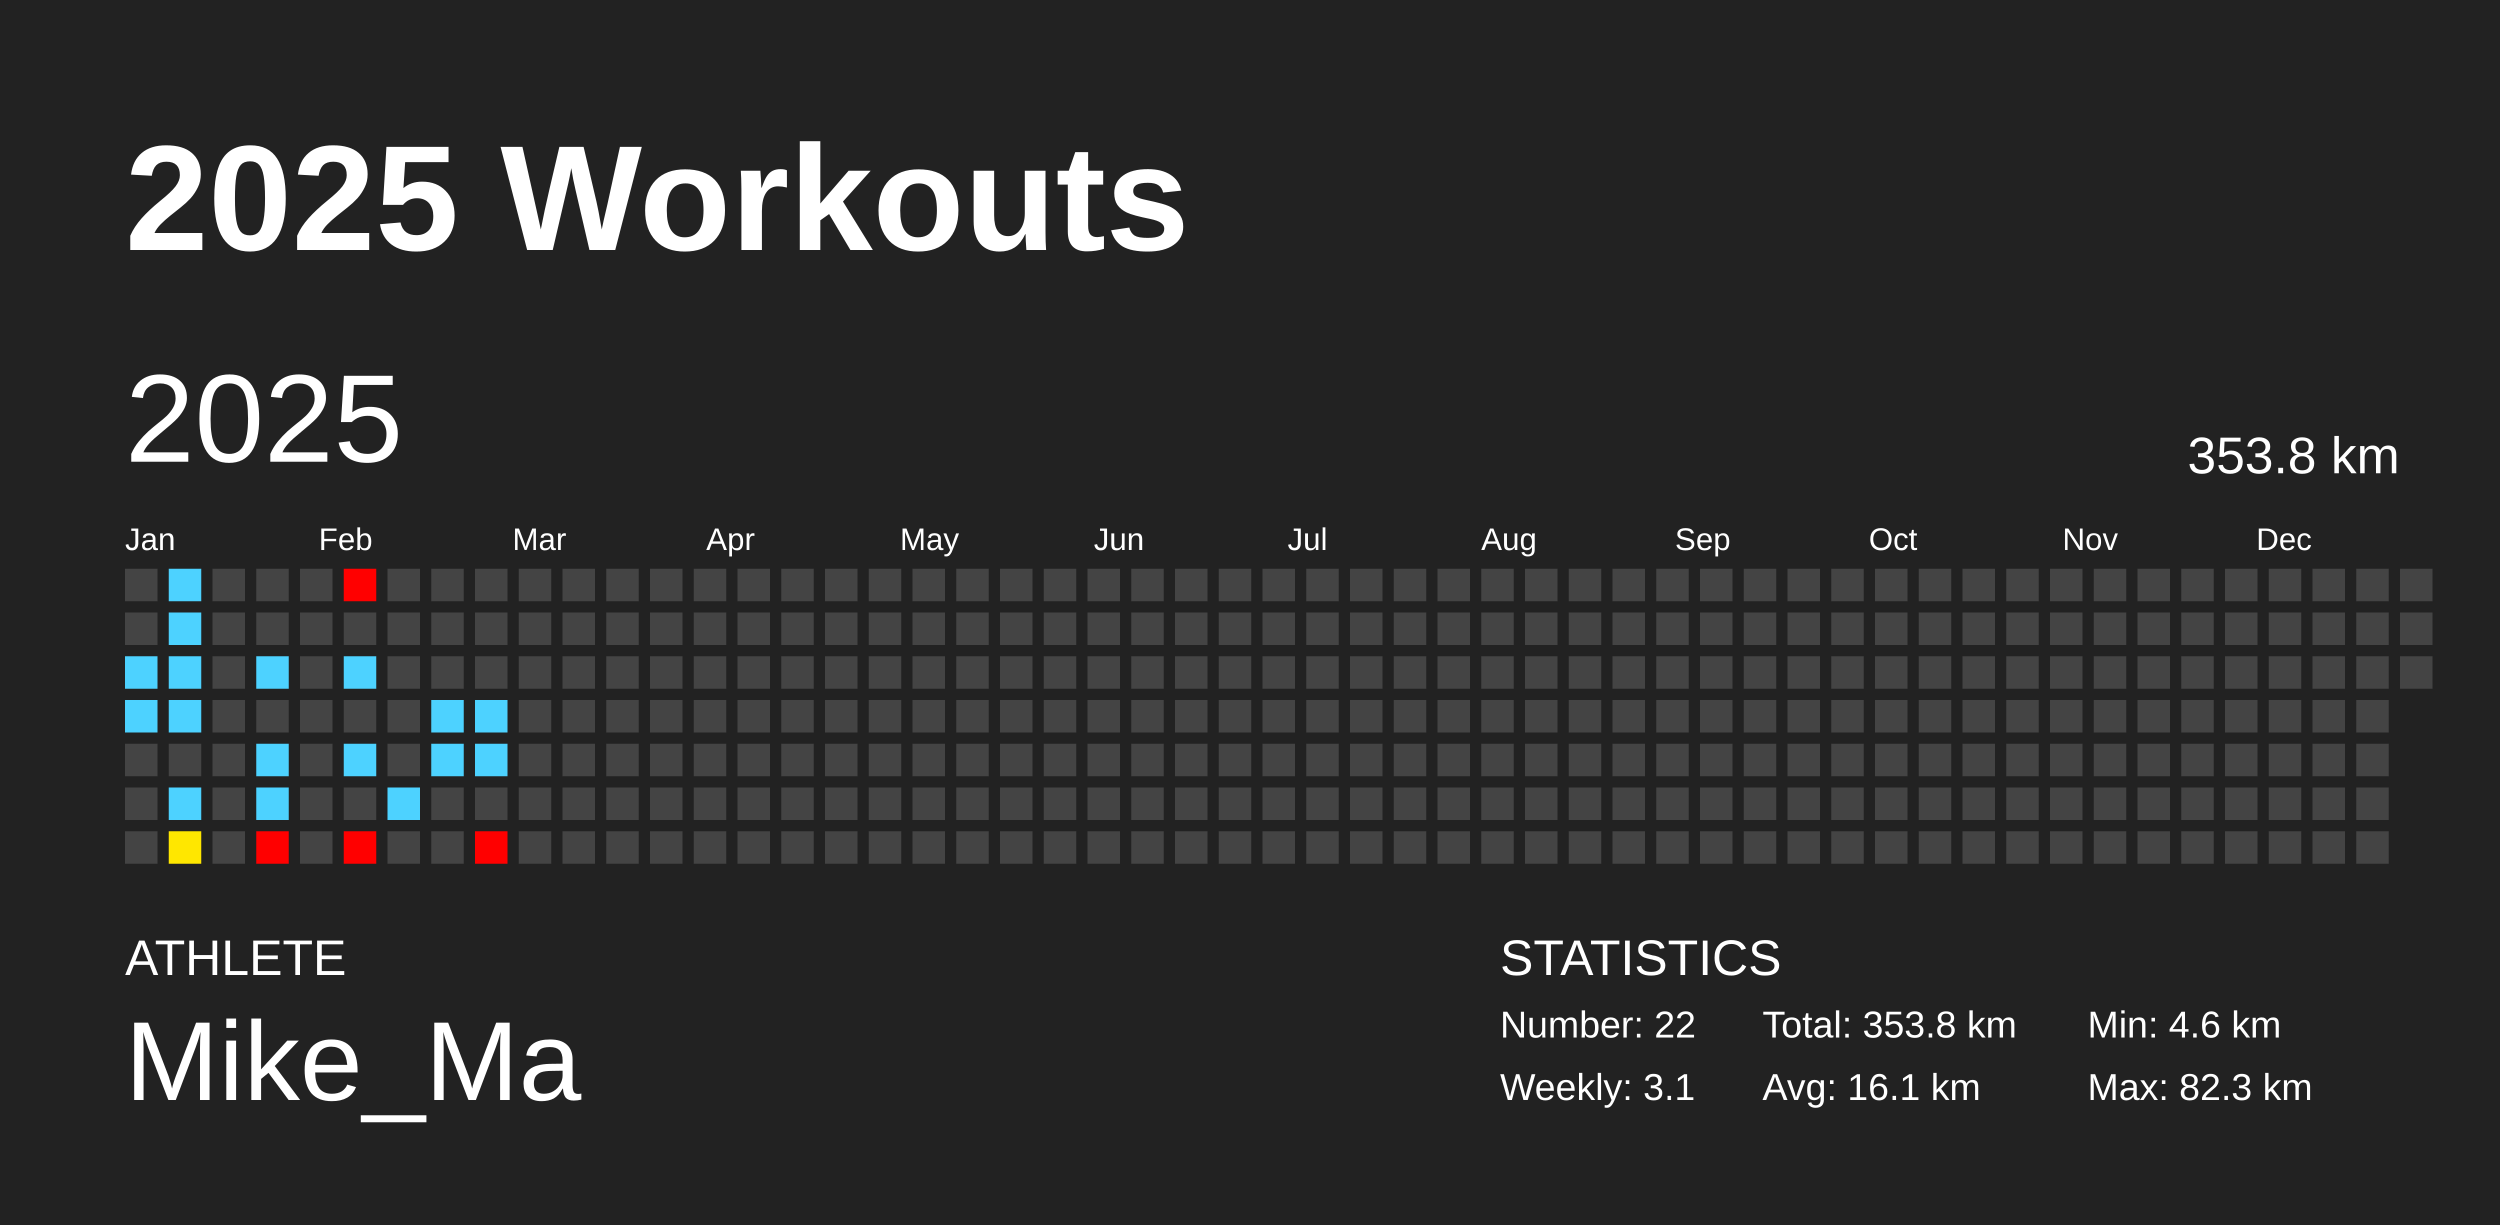
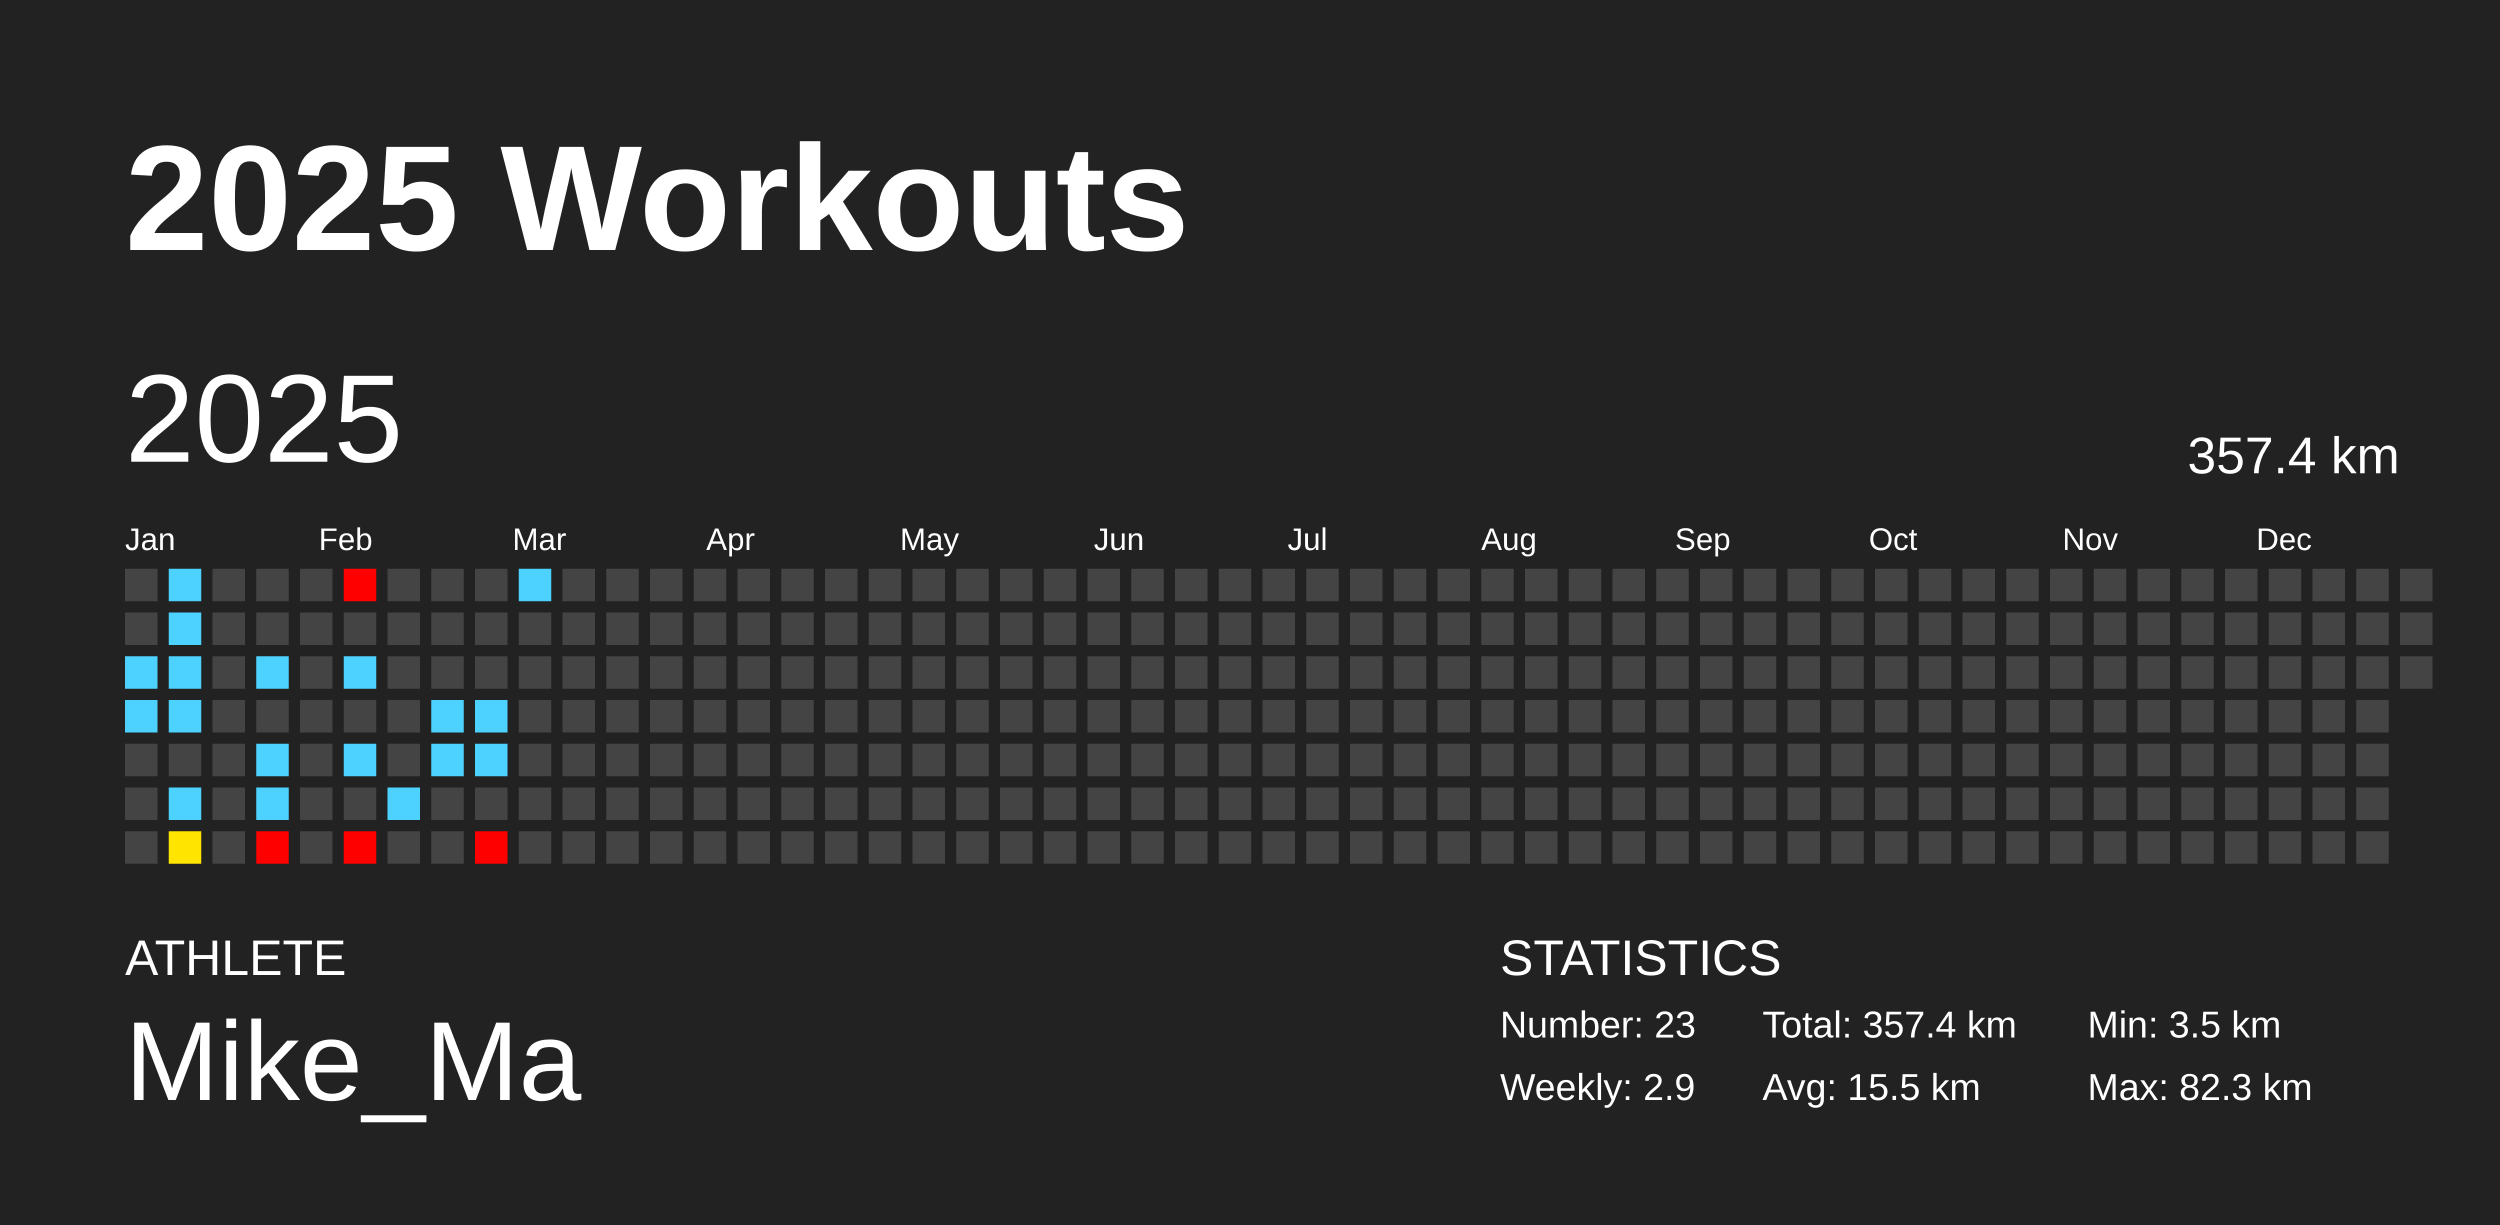
<svg xmlns="http://www.w3.org/2000/svg" baseProfile="full" height="98mm" version="1.1" viewBox="0,0,200,98" width="200mm">
  <defs />
  <rect fill="#222222" height="98" width="200" x="0" y="0" />
  <text fill="#FFFFFF" style="font-size:12px; font-family:Arial; font-weight:bold;" x="10" y="20">2025 Workouts</text>
  <text fill="#FFFFFF" style="font-size:4px; font-family:Arial" x="10" y="78">ATHLETE</text>
  <text fill="#FFFFFF" style="font-size:9px; font-family:Arial" x="10" y="88">Mike_Ma</text>
  <text fill="#FFFFFF" style="font-size:4px; font-family:Arial" x="120" y="78">STATISTICS</text>
-   <text fill="#FFFFFF" style="font-size:3px; font-family:Arial" x="120" y="83">Number: 22</text>
-   <text fill="#FFFFFF" style="font-size:3px; font-family:Arial" x="120" y="88">Weekly: 3.1</text>
-   <text fill="#FFFFFF" style="font-size:3px; font-family:Arial" x="141" y="83">Total: 353.8 km</text>
-   <text fill="#FFFFFF" style="font-size:3px; font-family:Arial" x="141" y="88">Avg: 16.1 km</text>
-   <text fill="#FFFFFF" style="font-size:3px; font-family:Arial" x="167" y="83">Min: 4.6 km</text>
+   <text fill="#FFFFFF" style="font-size:3px; font-family:Arial" x="120" y="83">Number: 23</text>
+   <text fill="#FFFFFF" style="font-size:3px; font-family:Arial" x="120" y="88">Weekly: 2.9</text>
+   <text fill="#FFFFFF" style="font-size:3px; font-family:Arial" x="141" y="83">Total: 357.4 km</text>
+   <text fill="#FFFFFF" style="font-size:3px; font-family:Arial" x="141" y="88">Avg: 15.5 km</text>
+   <text fill="#FFFFFF" style="font-size:3px; font-family:Arial" x="167" y="83">Min: 3.5 km</text>
  <text fill="#FFFFFF" style="font-size:3px; font-family:Arial" x="167" y="88">Max: 82.3 km</text>
  <text dominant-baseline="hanging" fill="#FFFFFF" style="font-size:10.0px; font-family:Arial;" x="10" y="30">2025</text>
-   <text dominant-baseline="hanging" fill="#FFFFFF" style="font-size:4.125px; font-family:Arial;" x="175" y="35">353.8 km</text>
+   <text dominant-baseline="hanging" fill="#FFFFFF" style="font-size:4.125px; font-family:Arial;" x="175" y="35">357.4 km</text>
  <text fill="#FFFFFF" style="font-size:2.5px; font-family:Arial" x="10.0" y="44">Jan</text>
  <text fill="#FFFFFF" style="font-size:2.5px; font-family:Arial" x="25.5" y="44">Feb</text>
  <text fill="#FFFFFF" style="font-size:2.5px; font-family:Arial" x="41.0" y="44">Mar</text>
  <text fill="#FFFFFF" style="font-size:2.5px; font-family:Arial" x="56.5" y="44">Apr</text>
  <text fill="#FFFFFF" style="font-size:2.5px; font-family:Arial" x="72.0" y="44">May</text>
  <text fill="#FFFFFF" style="font-size:2.5px; font-family:Arial" x="87.5" y="44">Jun</text>
  <text fill="#FFFFFF" style="font-size:2.5px; font-family:Arial" x="103.0" y="44">Jul</text>
  <text fill="#FFFFFF" style="font-size:2.5px; font-family:Arial" x="118.5" y="44">Aug</text>
  <text fill="#FFFFFF" style="font-size:2.5px; font-family:Arial" x="134.0" y="44">Sep</text>
  <text fill="#FFFFFF" style="font-size:2.5px; font-family:Arial" x="149.5" y="44">Oct</text>
  <text fill="#FFFFFF" style="font-size:2.5px; font-family:Arial" x="165.0" y="44">Nov</text>
  <text fill="#FFFFFF" style="font-size:2.5px; font-family:Arial" x="180.5" y="44">Dec</text>
  <rect fill="#444444" height="2.6" width="2.6" x="10.0" y="45.5" />
  <rect fill="#444444" height="2.6" width="2.6" x="10.0" y="49.0" />
  <rect fill="#4dd2ff" height="2.6" width="2.6" x="10.0" y="52.5" />
  <rect fill="#4dd2ff" height="2.6" width="2.6" x="10.0" y="56.0" />
  <rect fill="#444444" height="2.6" width="2.6" x="10.0" y="59.5" />
  <rect fill="#444444" height="2.6" width="2.6" x="10.0" y="63.0" />
  <rect fill="#444444" height="2.6" width="2.6" x="10.0" y="66.5" />
  <rect fill="#4dd2ff" height="2.6" width="2.6" x="13.5" y="45.5" />
  <rect fill="#4dd2ff" height="2.6" width="2.6" x="13.5" y="49.0" />
  <rect fill="#4dd2ff" height="2.6" width="2.6" x="13.5" y="52.5" />
  <rect fill="#4dd2ff" height="2.6" width="2.6" x="13.5" y="56.0" />
  <rect fill="#444444" height="2.6" width="2.6" x="13.5" y="59.5" />
  <rect fill="#4dd2ff" height="2.6" width="2.6" x="13.5" y="63.0" />
-   <rect fill="#ffe700" height="2.6" width="2.6" x="13.5" y="66.5" />
+   <rect fill="#ffe400" height="2.6" width="2.6" x="13.5" y="66.5" />
  <rect fill="#444444" height="2.6" width="2.6" x="17.0" y="45.5" />
  <rect fill="#444444" height="2.6" width="2.6" x="17.0" y="49.0" />
  <rect fill="#444444" height="2.6" width="2.6" x="17.0" y="52.5" />
  <rect fill="#444444" height="2.6" width="2.6" x="17.0" y="56.0" />
  <rect fill="#444444" height="2.6" width="2.6" x="17.0" y="59.5" />
  <rect fill="#444444" height="2.6" width="2.6" x="17.0" y="63.0" />
  <rect fill="#444444" height="2.6" width="2.6" x="17.0" y="66.5" />
  <rect fill="#444444" height="2.6" width="2.6" x="20.5" y="45.5" />
  <rect fill="#444444" height="2.6" width="2.6" x="20.5" y="49.0" />
  <rect fill="#4dd2ff" height="2.6" width="2.6" x="20.5" y="52.5" />
  <rect fill="#444444" height="2.6" width="2.6" x="20.5" y="56.0" />
  <rect fill="#4dd2ff" height="2.6" width="2.6" x="20.5" y="59.5" />
  <rect fill="#4dd2ff" height="2.6" width="2.6" x="20.5" y="63.0" />
  <rect fill="red" height="2.6" width="2.6" x="20.5" y="66.5" />
  <rect fill="#444444" height="2.6" width="2.6" x="24.0" y="45.5" />
  <rect fill="#444444" height="2.6" width="2.6" x="24.0" y="49.0" />
  <rect fill="#444444" height="2.6" width="2.6" x="24.0" y="52.5" />
  <rect fill="#444444" height="2.6" width="2.6" x="24.0" y="56.0" />
  <rect fill="#444444" height="2.6" width="2.6" x="24.0" y="59.5" />
  <rect fill="#444444" height="2.6" width="2.6" x="24.0" y="63.0" />
  <rect fill="#444444" height="2.6" width="2.6" x="24.0" y="66.5" />
  <rect fill="red" height="2.6" width="2.6" x="27.5" y="45.5" />
  <rect fill="#444444" height="2.6" width="2.6" x="27.5" y="49.0" />
  <rect fill="#4dd2ff" height="2.6" width="2.6" x="27.5" y="52.5" />
  <rect fill="#444444" height="2.6" width="2.6" x="27.5" y="56.0" />
  <rect fill="#4dd2ff" height="2.6" width="2.6" x="27.5" y="59.5" />
  <rect fill="#444444" height="2.6" width="2.6" x="27.5" y="63.0" />
  <rect fill="red" height="2.6" width="2.6" x="27.5" y="66.5" />
  <rect fill="#444444" height="2.6" width="2.6" x="31.0" y="45.5" />
  <rect fill="#444444" height="2.6" width="2.6" x="31.0" y="49.0" />
  <rect fill="#444444" height="2.6" width="2.6" x="31.0" y="52.5" />
  <rect fill="#444444" height="2.6" width="2.6" x="31.0" y="56.0" />
  <rect fill="#444444" height="2.6" width="2.6" x="31.0" y="59.5" />
  <rect fill="#4dd2ff" height="2.6" width="2.6" x="31.0" y="63.0" />
  <rect fill="#444444" height="2.6" width="2.6" x="31.0" y="66.5" />
  <rect fill="#444444" height="2.6" width="2.6" x="34.5" y="45.5" />
  <rect fill="#444444" height="2.6" width="2.6" x="34.5" y="49.0" />
  <rect fill="#444444" height="2.6" width="2.6" x="34.5" y="52.5" />
  <rect fill="#4dd2ff" height="2.6" width="2.6" x="34.5" y="56.0" />
  <rect fill="#4dd2ff" height="2.6" width="2.6" x="34.5" y="59.5" />
  <rect fill="#444444" height="2.6" width="2.6" x="34.5" y="63.0" />
  <rect fill="#444444" height="2.6" width="2.6" x="34.5" y="66.5" />
  <rect fill="#444444" height="2.6" width="2.6" x="38.0" y="45.5" />
  <rect fill="#444444" height="2.6" width="2.6" x="38.0" y="49.0" />
  <rect fill="#444444" height="2.6" width="2.6" x="38.0" y="52.5" />
  <rect fill="#4dd2ff" height="2.6" width="2.6" x="38.0" y="56.0" />
  <rect fill="#4dd2ff" height="2.6" width="2.6" x="38.0" y="59.5" />
  <rect fill="#444444" height="2.6" width="2.6" x="38.0" y="63.0" />
  <rect fill="red" height="2.6" width="2.6" x="38.0" y="66.5" />
-   <rect fill="#444444" height="2.6" width="2.6" x="41.5" y="45.5" />
+   <rect fill="#4dd2ff" height="2.6" width="2.6" x="41.5" y="45.5" />
  <rect fill="#444444" height="2.6" width="2.6" x="41.5" y="49.0" />
  <rect fill="#444444" height="2.6" width="2.6" x="41.5" y="52.5" />
  <rect fill="#444444" height="2.6" width="2.6" x="41.5" y="56.0" />
  <rect fill="#444444" height="2.6" width="2.6" x="41.5" y="59.5" />
  <rect fill="#444444" height="2.6" width="2.6" x="41.5" y="63.0" />
  <rect fill="#444444" height="2.6" width="2.6" x="41.5" y="66.5" />
  <rect fill="#444444" height="2.6" width="2.6" x="45.0" y="45.5" />
  <rect fill="#444444" height="2.6" width="2.6" x="45.0" y="49.0" />
  <rect fill="#444444" height="2.6" width="2.6" x="45.0" y="52.5" />
  <rect fill="#444444" height="2.6" width="2.6" x="45.0" y="56.0" />
  <rect fill="#444444" height="2.6" width="2.6" x="45.0" y="59.5" />
  <rect fill="#444444" height="2.6" width="2.6" x="45.0" y="63.0" />
  <rect fill="#444444" height="2.6" width="2.6" x="45.0" y="66.5" />
  <rect fill="#444444" height="2.6" width="2.6" x="48.5" y="45.5" />
  <rect fill="#444444" height="2.6" width="2.6" x="48.5" y="49.0" />
  <rect fill="#444444" height="2.6" width="2.6" x="48.5" y="52.5" />
  <rect fill="#444444" height="2.6" width="2.6" x="48.5" y="56.0" />
  <rect fill="#444444" height="2.6" width="2.6" x="48.5" y="59.5" />
  <rect fill="#444444" height="2.6" width="2.6" x="48.5" y="63.0" />
  <rect fill="#444444" height="2.6" width="2.6" x="48.5" y="66.5" />
  <rect fill="#444444" height="2.6" width="2.6" x="52.0" y="45.5" />
  <rect fill="#444444" height="2.6" width="2.6" x="52.0" y="49.0" />
  <rect fill="#444444" height="2.6" width="2.6" x="52.0" y="52.5" />
  <rect fill="#444444" height="2.6" width="2.6" x="52.0" y="56.0" />
  <rect fill="#444444" height="2.6" width="2.6" x="52.0" y="59.5" />
  <rect fill="#444444" height="2.6" width="2.6" x="52.0" y="63.0" />
  <rect fill="#444444" height="2.6" width="2.6" x="52.0" y="66.5" />
  <rect fill="#444444" height="2.6" width="2.6" x="55.5" y="45.5" />
  <rect fill="#444444" height="2.6" width="2.6" x="55.5" y="49.0" />
  <rect fill="#444444" height="2.6" width="2.6" x="55.5" y="52.5" />
  <rect fill="#444444" height="2.6" width="2.6" x="55.5" y="56.0" />
  <rect fill="#444444" height="2.6" width="2.6" x="55.5" y="59.5" />
  <rect fill="#444444" height="2.6" width="2.6" x="55.5" y="63.0" />
  <rect fill="#444444" height="2.6" width="2.6" x="55.5" y="66.5" />
  <rect fill="#444444" height="2.6" width="2.6" x="59.0" y="45.5" />
  <rect fill="#444444" height="2.6" width="2.6" x="59.0" y="49.0" />
  <rect fill="#444444" height="2.6" width="2.6" x="59.0" y="52.5" />
  <rect fill="#444444" height="2.6" width="2.6" x="59.0" y="56.0" />
  <rect fill="#444444" height="2.6" width="2.6" x="59.0" y="59.5" />
  <rect fill="#444444" height="2.6" width="2.6" x="59.0" y="63.0" />
  <rect fill="#444444" height="2.6" width="2.6" x="59.0" y="66.5" />
  <rect fill="#444444" height="2.6" width="2.6" x="62.5" y="45.5" />
  <rect fill="#444444" height="2.6" width="2.6" x="62.5" y="49.0" />
  <rect fill="#444444" height="2.6" width="2.6" x="62.5" y="52.5" />
  <rect fill="#444444" height="2.6" width="2.6" x="62.5" y="56.0" />
  <rect fill="#444444" height="2.6" width="2.6" x="62.5" y="59.5" />
  <rect fill="#444444" height="2.6" width="2.6" x="62.5" y="63.0" />
  <rect fill="#444444" height="2.6" width="2.6" x="62.5" y="66.5" />
  <rect fill="#444444" height="2.6" width="2.6" x="66.0" y="45.5" />
  <rect fill="#444444" height="2.6" width="2.6" x="66.0" y="49.0" />
  <rect fill="#444444" height="2.6" width="2.6" x="66.0" y="52.5" />
  <rect fill="#444444" height="2.6" width="2.6" x="66.0" y="56.0" />
  <rect fill="#444444" height="2.6" width="2.6" x="66.0" y="59.5" />
  <rect fill="#444444" height="2.6" width="2.6" x="66.0" y="63.0" />
  <rect fill="#444444" height="2.6" width="2.6" x="66.0" y="66.5" />
  <rect fill="#444444" height="2.6" width="2.6" x="69.5" y="45.5" />
  <rect fill="#444444" height="2.6" width="2.6" x="69.5" y="49.0" />
  <rect fill="#444444" height="2.6" width="2.6" x="69.5" y="52.5" />
  <rect fill="#444444" height="2.6" width="2.6" x="69.5" y="56.0" />
  <rect fill="#444444" height="2.6" width="2.6" x="69.5" y="59.5" />
  <rect fill="#444444" height="2.6" width="2.6" x="69.5" y="63.0" />
  <rect fill="#444444" height="2.6" width="2.6" x="69.5" y="66.5" />
  <rect fill="#444444" height="2.6" width="2.6" x="73.0" y="45.5" />
  <rect fill="#444444" height="2.6" width="2.6" x="73.0" y="49.0" />
  <rect fill="#444444" height="2.6" width="2.6" x="73.0" y="52.5" />
  <rect fill="#444444" height="2.6" width="2.6" x="73.0" y="56.0" />
  <rect fill="#444444" height="2.6" width="2.6" x="73.0" y="59.5" />
  <rect fill="#444444" height="2.6" width="2.6" x="73.0" y="63.0" />
  <rect fill="#444444" height="2.6" width="2.6" x="73.0" y="66.5" />
  <rect fill="#444444" height="2.6" width="2.6" x="76.5" y="45.5" />
  <rect fill="#444444" height="2.6" width="2.6" x="76.5" y="49.0" />
  <rect fill="#444444" height="2.6" width="2.6" x="76.5" y="52.5" />
  <rect fill="#444444" height="2.6" width="2.6" x="76.5" y="56.0" />
  <rect fill="#444444" height="2.6" width="2.6" x="76.5" y="59.5" />
  <rect fill="#444444" height="2.6" width="2.6" x="76.5" y="63.0" />
  <rect fill="#444444" height="2.6" width="2.6" x="76.5" y="66.5" />
  <rect fill="#444444" height="2.6" width="2.6" x="80.0" y="45.5" />
  <rect fill="#444444" height="2.6" width="2.6" x="80.0" y="49.0" />
  <rect fill="#444444" height="2.6" width="2.6" x="80.0" y="52.5" />
  <rect fill="#444444" height="2.6" width="2.6" x="80.0" y="56.0" />
  <rect fill="#444444" height="2.6" width="2.6" x="80.0" y="59.5" />
  <rect fill="#444444" height="2.6" width="2.6" x="80.0" y="63.0" />
  <rect fill="#444444" height="2.6" width="2.6" x="80.0" y="66.5" />
  <rect fill="#444444" height="2.6" width="2.6" x="83.5" y="45.5" />
  <rect fill="#444444" height="2.6" width="2.6" x="83.5" y="49.0" />
  <rect fill="#444444" height="2.6" width="2.6" x="83.5" y="52.5" />
  <rect fill="#444444" height="2.6" width="2.6" x="83.5" y="56.0" />
  <rect fill="#444444" height="2.6" width="2.6" x="83.5" y="59.5" />
  <rect fill="#444444" height="2.6" width="2.6" x="83.5" y="63.0" />
  <rect fill="#444444" height="2.6" width="2.6" x="83.5" y="66.5" />
  <rect fill="#444444" height="2.6" width="2.6" x="87.0" y="45.5" />
  <rect fill="#444444" height="2.6" width="2.6" x="87.0" y="49.0" />
  <rect fill="#444444" height="2.6" width="2.6" x="87.0" y="52.5" />
  <rect fill="#444444" height="2.6" width="2.6" x="87.0" y="56.0" />
  <rect fill="#444444" height="2.6" width="2.6" x="87.0" y="59.5" />
  <rect fill="#444444" height="2.6" width="2.6" x="87.0" y="63.0" />
  <rect fill="#444444" height="2.6" width="2.6" x="87.0" y="66.5" />
  <rect fill="#444444" height="2.6" width="2.6" x="90.5" y="45.5" />
  <rect fill="#444444" height="2.6" width="2.6" x="90.5" y="49.0" />
  <rect fill="#444444" height="2.6" width="2.6" x="90.5" y="52.5" />
  <rect fill="#444444" height="2.6" width="2.6" x="90.5" y="56.0" />
  <rect fill="#444444" height="2.6" width="2.6" x="90.5" y="59.5" />
  <rect fill="#444444" height="2.6" width="2.6" x="90.5" y="63.0" />
  <rect fill="#444444" height="2.6" width="2.6" x="90.5" y="66.5" />
  <rect fill="#444444" height="2.6" width="2.6" x="94.0" y="45.5" />
  <rect fill="#444444" height="2.6" width="2.6" x="94.0" y="49.0" />
  <rect fill="#444444" height="2.6" width="2.6" x="94.0" y="52.5" />
  <rect fill="#444444" height="2.6" width="2.6" x="94.0" y="56.0" />
  <rect fill="#444444" height="2.6" width="2.6" x="94.0" y="59.5" />
  <rect fill="#444444" height="2.6" width="2.6" x="94.0" y="63.0" />
  <rect fill="#444444" height="2.6" width="2.6" x="94.0" y="66.5" />
  <rect fill="#444444" height="2.6" width="2.6" x="97.5" y="45.5" />
  <rect fill="#444444" height="2.6" width="2.6" x="97.5" y="49.0" />
  <rect fill="#444444" height="2.6" width="2.6" x="97.5" y="52.5" />
  <rect fill="#444444" height="2.6" width="2.6" x="97.5" y="56.0" />
  <rect fill="#444444" height="2.6" width="2.6" x="97.5" y="59.5" />
  <rect fill="#444444" height="2.6" width="2.6" x="97.5" y="63.0" />
  <rect fill="#444444" height="2.6" width="2.6" x="97.5" y="66.5" />
  <rect fill="#444444" height="2.6" width="2.6" x="101.0" y="45.5" />
  <rect fill="#444444" height="2.6" width="2.6" x="101.0" y="49.0" />
  <rect fill="#444444" height="2.6" width="2.6" x="101.0" y="52.5" />
  <rect fill="#444444" height="2.6" width="2.6" x="101.0" y="56.0" />
  <rect fill="#444444" height="2.6" width="2.6" x="101.0" y="59.5" />
  <rect fill="#444444" height="2.6" width="2.6" x="101.0" y="63.0" />
  <rect fill="#444444" height="2.6" width="2.6" x="101.0" y="66.5" />
  <rect fill="#444444" height="2.6" width="2.6" x="104.5" y="45.5" />
  <rect fill="#444444" height="2.6" width="2.6" x="104.5" y="49.0" />
  <rect fill="#444444" height="2.6" width="2.6" x="104.5" y="52.5" />
  <rect fill="#444444" height="2.6" width="2.6" x="104.5" y="56.0" />
  <rect fill="#444444" height="2.6" width="2.6" x="104.5" y="59.5" />
  <rect fill="#444444" height="2.6" width="2.6" x="104.5" y="63.0" />
  <rect fill="#444444" height="2.6" width="2.6" x="104.5" y="66.5" />
  <rect fill="#444444" height="2.6" width="2.6" x="108.0" y="45.5" />
  <rect fill="#444444" height="2.6" width="2.6" x="108.0" y="49.0" />
  <rect fill="#444444" height="2.6" width="2.6" x="108.0" y="52.5" />
  <rect fill="#444444" height="2.6" width="2.6" x="108.0" y="56.0" />
  <rect fill="#444444" height="2.6" width="2.6" x="108.0" y="59.5" />
  <rect fill="#444444" height="2.6" width="2.6" x="108.0" y="63.0" />
  <rect fill="#444444" height="2.6" width="2.6" x="108.0" y="66.5" />
  <rect fill="#444444" height="2.6" width="2.6" x="111.5" y="45.5" />
  <rect fill="#444444" height="2.6" width="2.6" x="111.5" y="49.0" />
  <rect fill="#444444" height="2.6" width="2.6" x="111.5" y="52.5" />
  <rect fill="#444444" height="2.6" width="2.6" x="111.5" y="56.0" />
  <rect fill="#444444" height="2.6" width="2.6" x="111.5" y="59.5" />
  <rect fill="#444444" height="2.6" width="2.6" x="111.5" y="63.0" />
  <rect fill="#444444" height="2.6" width="2.6" x="111.5" y="66.5" />
  <rect fill="#444444" height="2.6" width="2.6" x="115.0" y="45.5" />
  <rect fill="#444444" height="2.6" width="2.6" x="115.0" y="49.0" />
  <rect fill="#444444" height="2.6" width="2.6" x="115.0" y="52.5" />
  <rect fill="#444444" height="2.6" width="2.6" x="115.0" y="56.0" />
  <rect fill="#444444" height="2.6" width="2.6" x="115.0" y="59.5" />
  <rect fill="#444444" height="2.6" width="2.6" x="115.0" y="63.0" />
  <rect fill="#444444" height="2.6" width="2.6" x="115.0" y="66.5" />
  <rect fill="#444444" height="2.6" width="2.6" x="118.5" y="45.5" />
  <rect fill="#444444" height="2.6" width="2.6" x="118.5" y="49.0" />
  <rect fill="#444444" height="2.6" width="2.6" x="118.5" y="52.5" />
  <rect fill="#444444" height="2.6" width="2.6" x="118.5" y="56.0" />
  <rect fill="#444444" height="2.6" width="2.6" x="118.5" y="59.5" />
  <rect fill="#444444" height="2.6" width="2.6" x="118.5" y="63.0" />
  <rect fill="#444444" height="2.6" width="2.6" x="118.5" y="66.5" />
  <rect fill="#444444" height="2.6" width="2.6" x="122.0" y="45.5" />
  <rect fill="#444444" height="2.6" width="2.6" x="122.0" y="49.0" />
  <rect fill="#444444" height="2.6" width="2.6" x="122.0" y="52.5" />
  <rect fill="#444444" height="2.6" width="2.6" x="122.0" y="56.0" />
  <rect fill="#444444" height="2.6" width="2.6" x="122.0" y="59.5" />
  <rect fill="#444444" height="2.6" width="2.6" x="122.0" y="63.0" />
  <rect fill="#444444" height="2.6" width="2.6" x="122.0" y="66.5" />
  <rect fill="#444444" height="2.6" width="2.6" x="125.5" y="45.5" />
  <rect fill="#444444" height="2.6" width="2.6" x="125.5" y="49.0" />
  <rect fill="#444444" height="2.6" width="2.6" x="125.5" y="52.5" />
  <rect fill="#444444" height="2.6" width="2.6" x="125.5" y="56.0" />
  <rect fill="#444444" height="2.6" width="2.6" x="125.5" y="59.5" />
  <rect fill="#444444" height="2.6" width="2.6" x="125.5" y="63.0" />
  <rect fill="#444444" height="2.6" width="2.6" x="125.5" y="66.5" />
  <rect fill="#444444" height="2.6" width="2.6" x="129.0" y="45.5" />
  <rect fill="#444444" height="2.6" width="2.6" x="129.0" y="49.0" />
  <rect fill="#444444" height="2.6" width="2.6" x="129.0" y="52.5" />
  <rect fill="#444444" height="2.6" width="2.6" x="129.0" y="56.0" />
  <rect fill="#444444" height="2.6" width="2.6" x="129.0" y="59.5" />
  <rect fill="#444444" height="2.6" width="2.6" x="129.0" y="63.0" />
  <rect fill="#444444" height="2.6" width="2.6" x="129.0" y="66.5" />
  <rect fill="#444444" height="2.6" width="2.6" x="132.5" y="45.5" />
  <rect fill="#444444" height="2.6" width="2.6" x="132.5" y="49.0" />
  <rect fill="#444444" height="2.6" width="2.6" x="132.5" y="52.5" />
  <rect fill="#444444" height="2.6" width="2.6" x="132.5" y="56.0" />
  <rect fill="#444444" height="2.6" width="2.6" x="132.5" y="59.5" />
  <rect fill="#444444" height="2.6" width="2.6" x="132.5" y="63.0" />
  <rect fill="#444444" height="2.6" width="2.6" x="132.5" y="66.5" />
  <rect fill="#444444" height="2.6" width="2.6" x="136.0" y="45.5" />
  <rect fill="#444444" height="2.6" width="2.6" x="136.0" y="49.0" />
  <rect fill="#444444" height="2.6" width="2.6" x="136.0" y="52.5" />
  <rect fill="#444444" height="2.6" width="2.6" x="136.0" y="56.0" />
  <rect fill="#444444" height="2.6" width="2.6" x="136.0" y="59.5" />
  <rect fill="#444444" height="2.6" width="2.6" x="136.0" y="63.0" />
  <rect fill="#444444" height="2.6" width="2.6" x="136.0" y="66.5" />
  <rect fill="#444444" height="2.6" width="2.6" x="139.5" y="45.5" />
  <rect fill="#444444" height="2.6" width="2.6" x="139.5" y="49.0" />
  <rect fill="#444444" height="2.6" width="2.6" x="139.5" y="52.5" />
  <rect fill="#444444" height="2.6" width="2.6" x="139.5" y="56.0" />
  <rect fill="#444444" height="2.6" width="2.6" x="139.5" y="59.5" />
  <rect fill="#444444" height="2.6" width="2.6" x="139.5" y="63.0" />
  <rect fill="#444444" height="2.6" width="2.6" x="139.5" y="66.5" />
  <rect fill="#444444" height="2.6" width="2.6" x="143.0" y="45.5" />
  <rect fill="#444444" height="2.6" width="2.6" x="143.0" y="49.0" />
  <rect fill="#444444" height="2.6" width="2.6" x="143.0" y="52.5" />
  <rect fill="#444444" height="2.6" width="2.6" x="143.0" y="56.0" />
  <rect fill="#444444" height="2.6" width="2.6" x="143.0" y="59.5" />
  <rect fill="#444444" height="2.6" width="2.6" x="143.0" y="63.0" />
  <rect fill="#444444" height="2.6" width="2.6" x="143.0" y="66.5" />
  <rect fill="#444444" height="2.6" width="2.6" x="146.5" y="45.5" />
  <rect fill="#444444" height="2.6" width="2.6" x="146.5" y="49.0" />
  <rect fill="#444444" height="2.6" width="2.6" x="146.5" y="52.5" />
  <rect fill="#444444" height="2.6" width="2.6" x="146.5" y="56.0" />
  <rect fill="#444444" height="2.6" width="2.6" x="146.5" y="59.5" />
  <rect fill="#444444" height="2.6" width="2.6" x="146.5" y="63.0" />
  <rect fill="#444444" height="2.6" width="2.6" x="146.5" y="66.5" />
  <rect fill="#444444" height="2.6" width="2.6" x="150.0" y="45.5" />
  <rect fill="#444444" height="2.6" width="2.6" x="150.0" y="49.0" />
  <rect fill="#444444" height="2.6" width="2.6" x="150.0" y="52.5" />
  <rect fill="#444444" height="2.6" width="2.6" x="150.0" y="56.0" />
  <rect fill="#444444" height="2.6" width="2.6" x="150.0" y="59.5" />
  <rect fill="#444444" height="2.6" width="2.6" x="150.0" y="63.0" />
  <rect fill="#444444" height="2.6" width="2.6" x="150.0" y="66.5" />
  <rect fill="#444444" height="2.6" width="2.6" x="153.5" y="45.5" />
  <rect fill="#444444" height="2.6" width="2.6" x="153.5" y="49.0" />
  <rect fill="#444444" height="2.6" width="2.6" x="153.5" y="52.5" />
  <rect fill="#444444" height="2.6" width="2.6" x="153.5" y="56.0" />
  <rect fill="#444444" height="2.6" width="2.6" x="153.5" y="59.5" />
  <rect fill="#444444" height="2.6" width="2.6" x="153.5" y="63.0" />
  <rect fill="#444444" height="2.6" width="2.6" x="153.5" y="66.5" />
  <rect fill="#444444" height="2.6" width="2.6" x="157.0" y="45.5" />
  <rect fill="#444444" height="2.6" width="2.6" x="157.0" y="49.0" />
  <rect fill="#444444" height="2.6" width="2.6" x="157.0" y="52.5" />
  <rect fill="#444444" height="2.6" width="2.6" x="157.0" y="56.0" />
  <rect fill="#444444" height="2.6" width="2.6" x="157.0" y="59.5" />
  <rect fill="#444444" height="2.6" width="2.6" x="157.0" y="63.0" />
  <rect fill="#444444" height="2.6" width="2.6" x="157.0" y="66.5" />
  <rect fill="#444444" height="2.6" width="2.6" x="160.5" y="45.5" />
  <rect fill="#444444" height="2.6" width="2.6" x="160.5" y="49.0" />
  <rect fill="#444444" height="2.6" width="2.6" x="160.5" y="52.5" />
  <rect fill="#444444" height="2.6" width="2.6" x="160.5" y="56.0" />
  <rect fill="#444444" height="2.6" width="2.6" x="160.5" y="59.5" />
  <rect fill="#444444" height="2.6" width="2.6" x="160.5" y="63.0" />
  <rect fill="#444444" height="2.6" width="2.6" x="160.5" y="66.5" />
  <rect fill="#444444" height="2.6" width="2.6" x="164.0" y="45.5" />
  <rect fill="#444444" height="2.6" width="2.6" x="164.0" y="49.0" />
  <rect fill="#444444" height="2.6" width="2.6" x="164.0" y="52.5" />
  <rect fill="#444444" height="2.6" width="2.6" x="164.0" y="56.0" />
  <rect fill="#444444" height="2.6" width="2.6" x="164.0" y="59.5" />
  <rect fill="#444444" height="2.6" width="2.6" x="164.0" y="63.0" />
  <rect fill="#444444" height="2.6" width="2.6" x="164.0" y="66.5" />
  <rect fill="#444444" height="2.6" width="2.6" x="167.5" y="45.5" />
  <rect fill="#444444" height="2.6" width="2.6" x="167.5" y="49.0" />
  <rect fill="#444444" height="2.6" width="2.6" x="167.5" y="52.5" />
  <rect fill="#444444" height="2.6" width="2.6" x="167.5" y="56.0" />
  <rect fill="#444444" height="2.6" width="2.6" x="167.5" y="59.5" />
  <rect fill="#444444" height="2.6" width="2.6" x="167.5" y="63.0" />
  <rect fill="#444444" height="2.6" width="2.6" x="167.5" y="66.5" />
  <rect fill="#444444" height="2.6" width="2.6" x="171.0" y="45.5" />
  <rect fill="#444444" height="2.6" width="2.6" x="171.0" y="49.0" />
  <rect fill="#444444" height="2.6" width="2.6" x="171.0" y="52.5" />
  <rect fill="#444444" height="2.6" width="2.6" x="171.0" y="56.0" />
  <rect fill="#444444" height="2.6" width="2.6" x="171.0" y="59.5" />
  <rect fill="#444444" height="2.6" width="2.6" x="171.0" y="63.0" />
  <rect fill="#444444" height="2.6" width="2.6" x="171.0" y="66.5" />
  <rect fill="#444444" height="2.6" width="2.6" x="174.5" y="45.5" />
  <rect fill="#444444" height="2.6" width="2.6" x="174.5" y="49.0" />
  <rect fill="#444444" height="2.6" width="2.6" x="174.5" y="52.5" />
  <rect fill="#444444" height="2.6" width="2.6" x="174.5" y="56.0" />
  <rect fill="#444444" height="2.6" width="2.6" x="174.5" y="59.5" />
  <rect fill="#444444" height="2.6" width="2.6" x="174.5" y="63.0" />
  <rect fill="#444444" height="2.6" width="2.6" x="174.5" y="66.5" />
  <rect fill="#444444" height="2.6" width="2.6" x="178.0" y="45.5" />
  <rect fill="#444444" height="2.6" width="2.6" x="178.0" y="49.0" />
  <rect fill="#444444" height="2.6" width="2.6" x="178.0" y="52.5" />
  <rect fill="#444444" height="2.6" width="2.6" x="178.0" y="56.0" />
  <rect fill="#444444" height="2.6" width="2.6" x="178.0" y="59.5" />
  <rect fill="#444444" height="2.6" width="2.6" x="178.0" y="63.0" />
  <rect fill="#444444" height="2.6" width="2.6" x="178.0" y="66.5" />
  <rect fill="#444444" height="2.6" width="2.6" x="181.5" y="45.5" />
  <rect fill="#444444" height="2.6" width="2.6" x="181.5" y="49.0" />
  <rect fill="#444444" height="2.6" width="2.6" x="181.5" y="52.5" />
  <rect fill="#444444" height="2.6" width="2.6" x="181.5" y="56.0" />
  <rect fill="#444444" height="2.6" width="2.6" x="181.5" y="59.5" />
  <rect fill="#444444" height="2.6" width="2.6" x="181.5" y="63.0" />
  <rect fill="#444444" height="2.6" width="2.6" x="181.5" y="66.5" />
  <rect fill="#444444" height="2.6" width="2.6" x="185.0" y="45.5" />
  <rect fill="#444444" height="2.6" width="2.6" x="185.0" y="49.0" />
  <rect fill="#444444" height="2.6" width="2.6" x="185.0" y="52.5" />
  <rect fill="#444444" height="2.6" width="2.6" x="185.0" y="56.0" />
  <rect fill="#444444" height="2.6" width="2.6" x="185.0" y="59.5" />
  <rect fill="#444444" height="2.6" width="2.6" x="185.0" y="63.0" />
  <rect fill="#444444" height="2.6" width="2.6" x="185.0" y="66.5" />
  <rect fill="#444444" height="2.6" width="2.6" x="188.5" y="45.5" />
  <rect fill="#444444" height="2.6" width="2.6" x="188.5" y="49.0" />
  <rect fill="#444444" height="2.6" width="2.6" x="188.5" y="52.5" />
  <rect fill="#444444" height="2.6" width="2.6" x="188.5" y="56.0" />
  <rect fill="#444444" height="2.6" width="2.6" x="188.5" y="59.5" />
  <rect fill="#444444" height="2.6" width="2.6" x="188.5" y="63.0" />
  <rect fill="#444444" height="2.6" width="2.6" x="188.5" y="66.5" />
  <rect fill="#444444" height="2.6" width="2.6" x="192.0" y="45.5" />
  <rect fill="#444444" height="2.6" width="2.6" x="192.0" y="49.0" />
  <rect fill="#444444" height="2.6" width="2.6" x="192.0" y="52.5" />
</svg>
